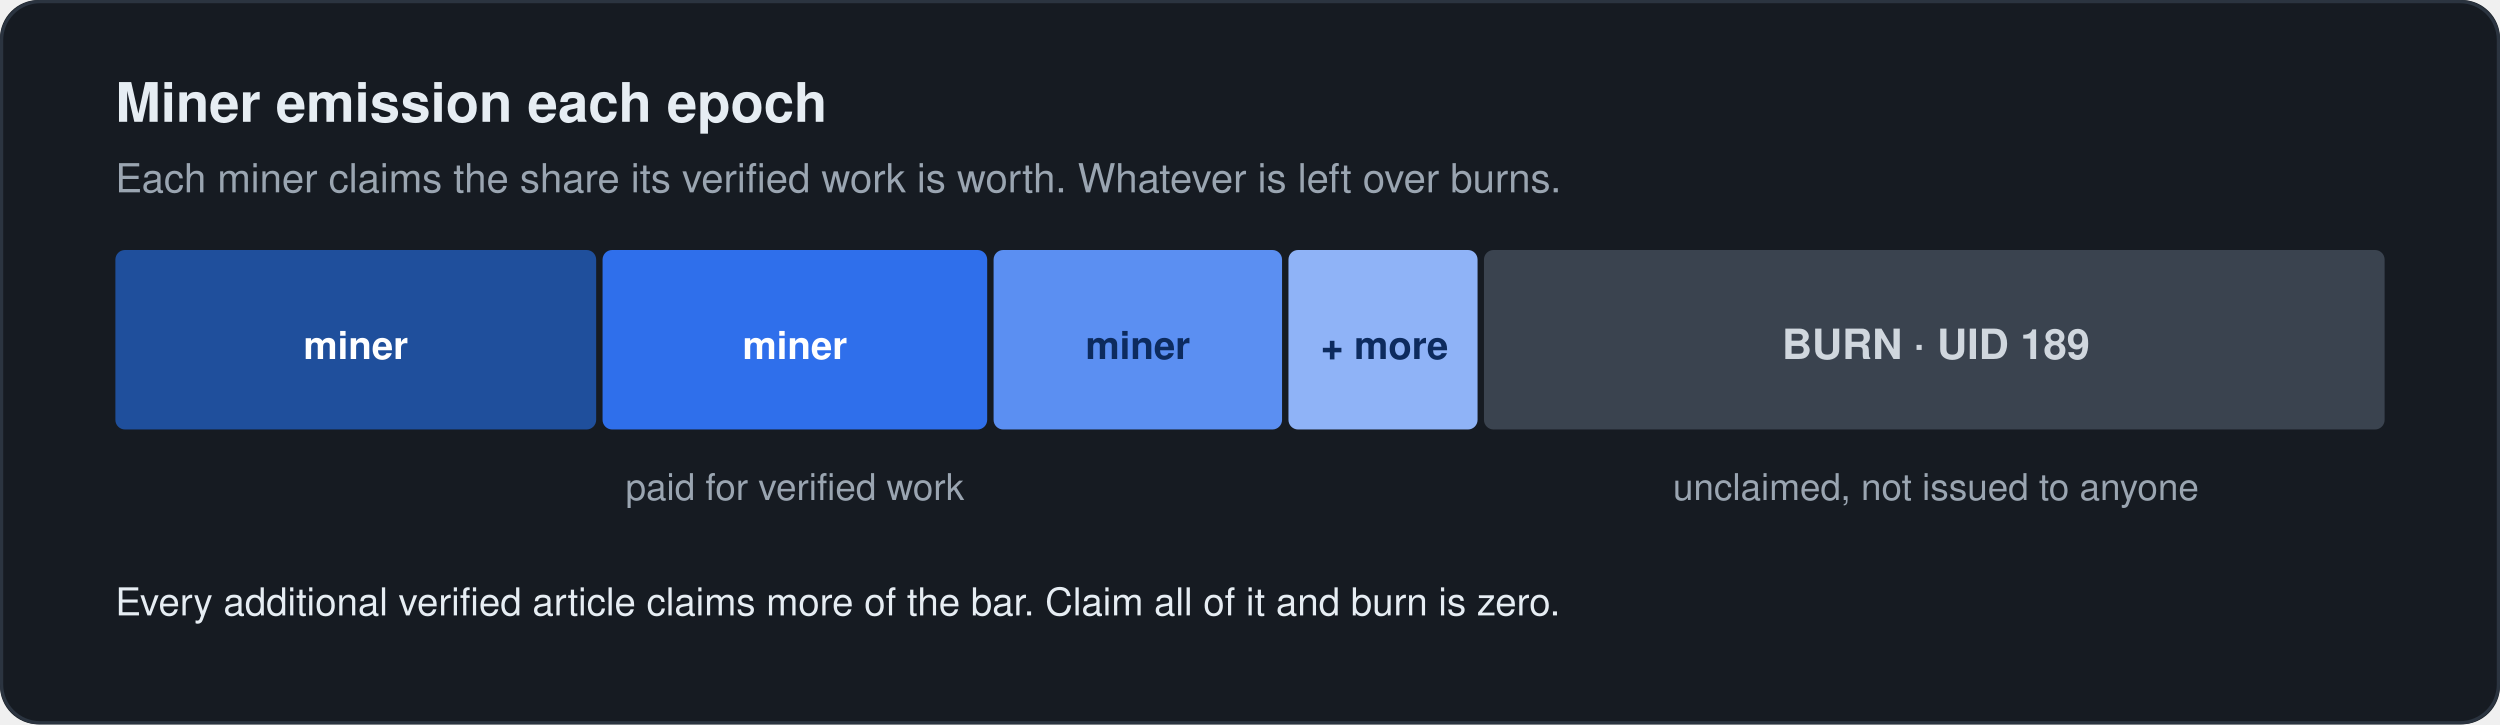
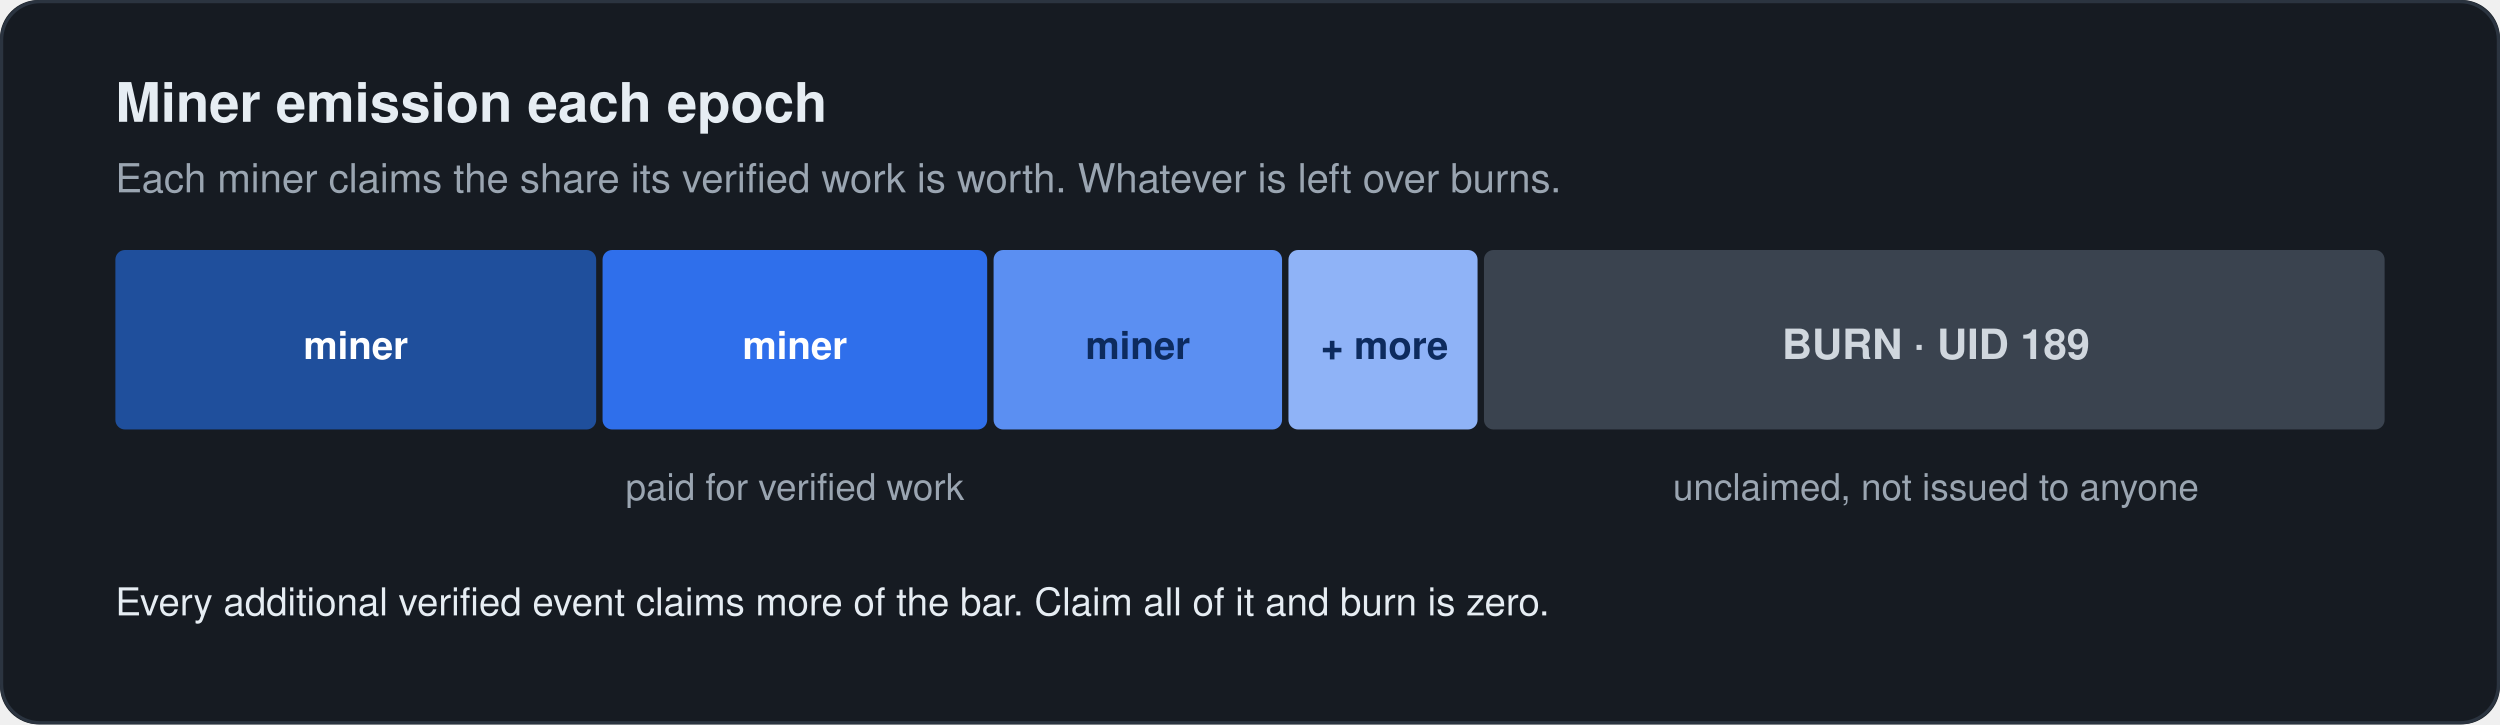
<svg xmlns="http://www.w3.org/2000/svg" viewBox="0 0 780 226" width="780" height="226" role="img" aria-label="Miner emission each epoch: miners claim the share their verified work is worth, the remainder burns at UID 189" font-family="-apple-system, BlinkMacSystemFont, 'Segoe UI', Helvetica, Arial, sans-serif">
  <rect width="780" height="226" rx="12" fill="#161b22" />
  <rect x="0.5" y="0.5" width="779" height="225" rx="12" fill="none" stroke="#2b3440" />
  <text x="36" y="38" font-size="17" font-weight="700" fill="#e6edf3">Miner emission each epoch</text>
  <text x="36" y="60" font-size="12.5" fill="#9aa5b1">Each miner claims the share its verified work is worth. Whatever is left over burns.</text>
  <rect x="36" y="78" width="150" height="56" rx="3" fill="#1f4f9c" />
  <text x="111" y="112" font-size="12" font-weight="600" fill="#ffffff" text-anchor="middle">miner</text>
  <rect x="188" y="78" width="120" height="56" rx="3" fill="#2f6feb" />
  <text x="248" y="112" font-size="12" font-weight="600" fill="#ffffff" text-anchor="middle">miner</text>
  <rect x="310" y="78" width="90" height="56" rx="3" fill="#5b8ff2" />
  <text x="355" y="112" font-size="12" font-weight="600" fill="#0d2b5e" text-anchor="middle">miner</text>
  <rect x="402" y="78" width="59" height="56" rx="3" fill="#8fb3f7" />
  <text x="432" y="112" font-size="12" font-weight="600" fill="#0d2b5e" text-anchor="middle">+ more</text>
  <rect x="463" y="78" width="281" height="56" rx="3" fill="#3a434f" />
  <text x="604" y="112" font-size="13" font-weight="700" fill="#d0d7de" text-anchor="middle">BURN · UID 189</text>
  <text x="248" y="156" font-size="11.5" fill="#9aa5b1" text-anchor="middle">paid for verified work</text>
  <text x="604" y="156" font-size="11.5" fill="#9aa5b1" text-anchor="middle">unclaimed, not issued to anyone</text>
-   <text x="36" y="192" font-size="12" fill="#e6edf3">Every additional verified article claims more of the bar. Claim all of it and burn is zero.</text>
+   <text x="36" y="192" font-size="12" fill="#e6edf3">Every additional verified event claims more of the bar. Claim all of it and burn is zero.</text>
</svg>
